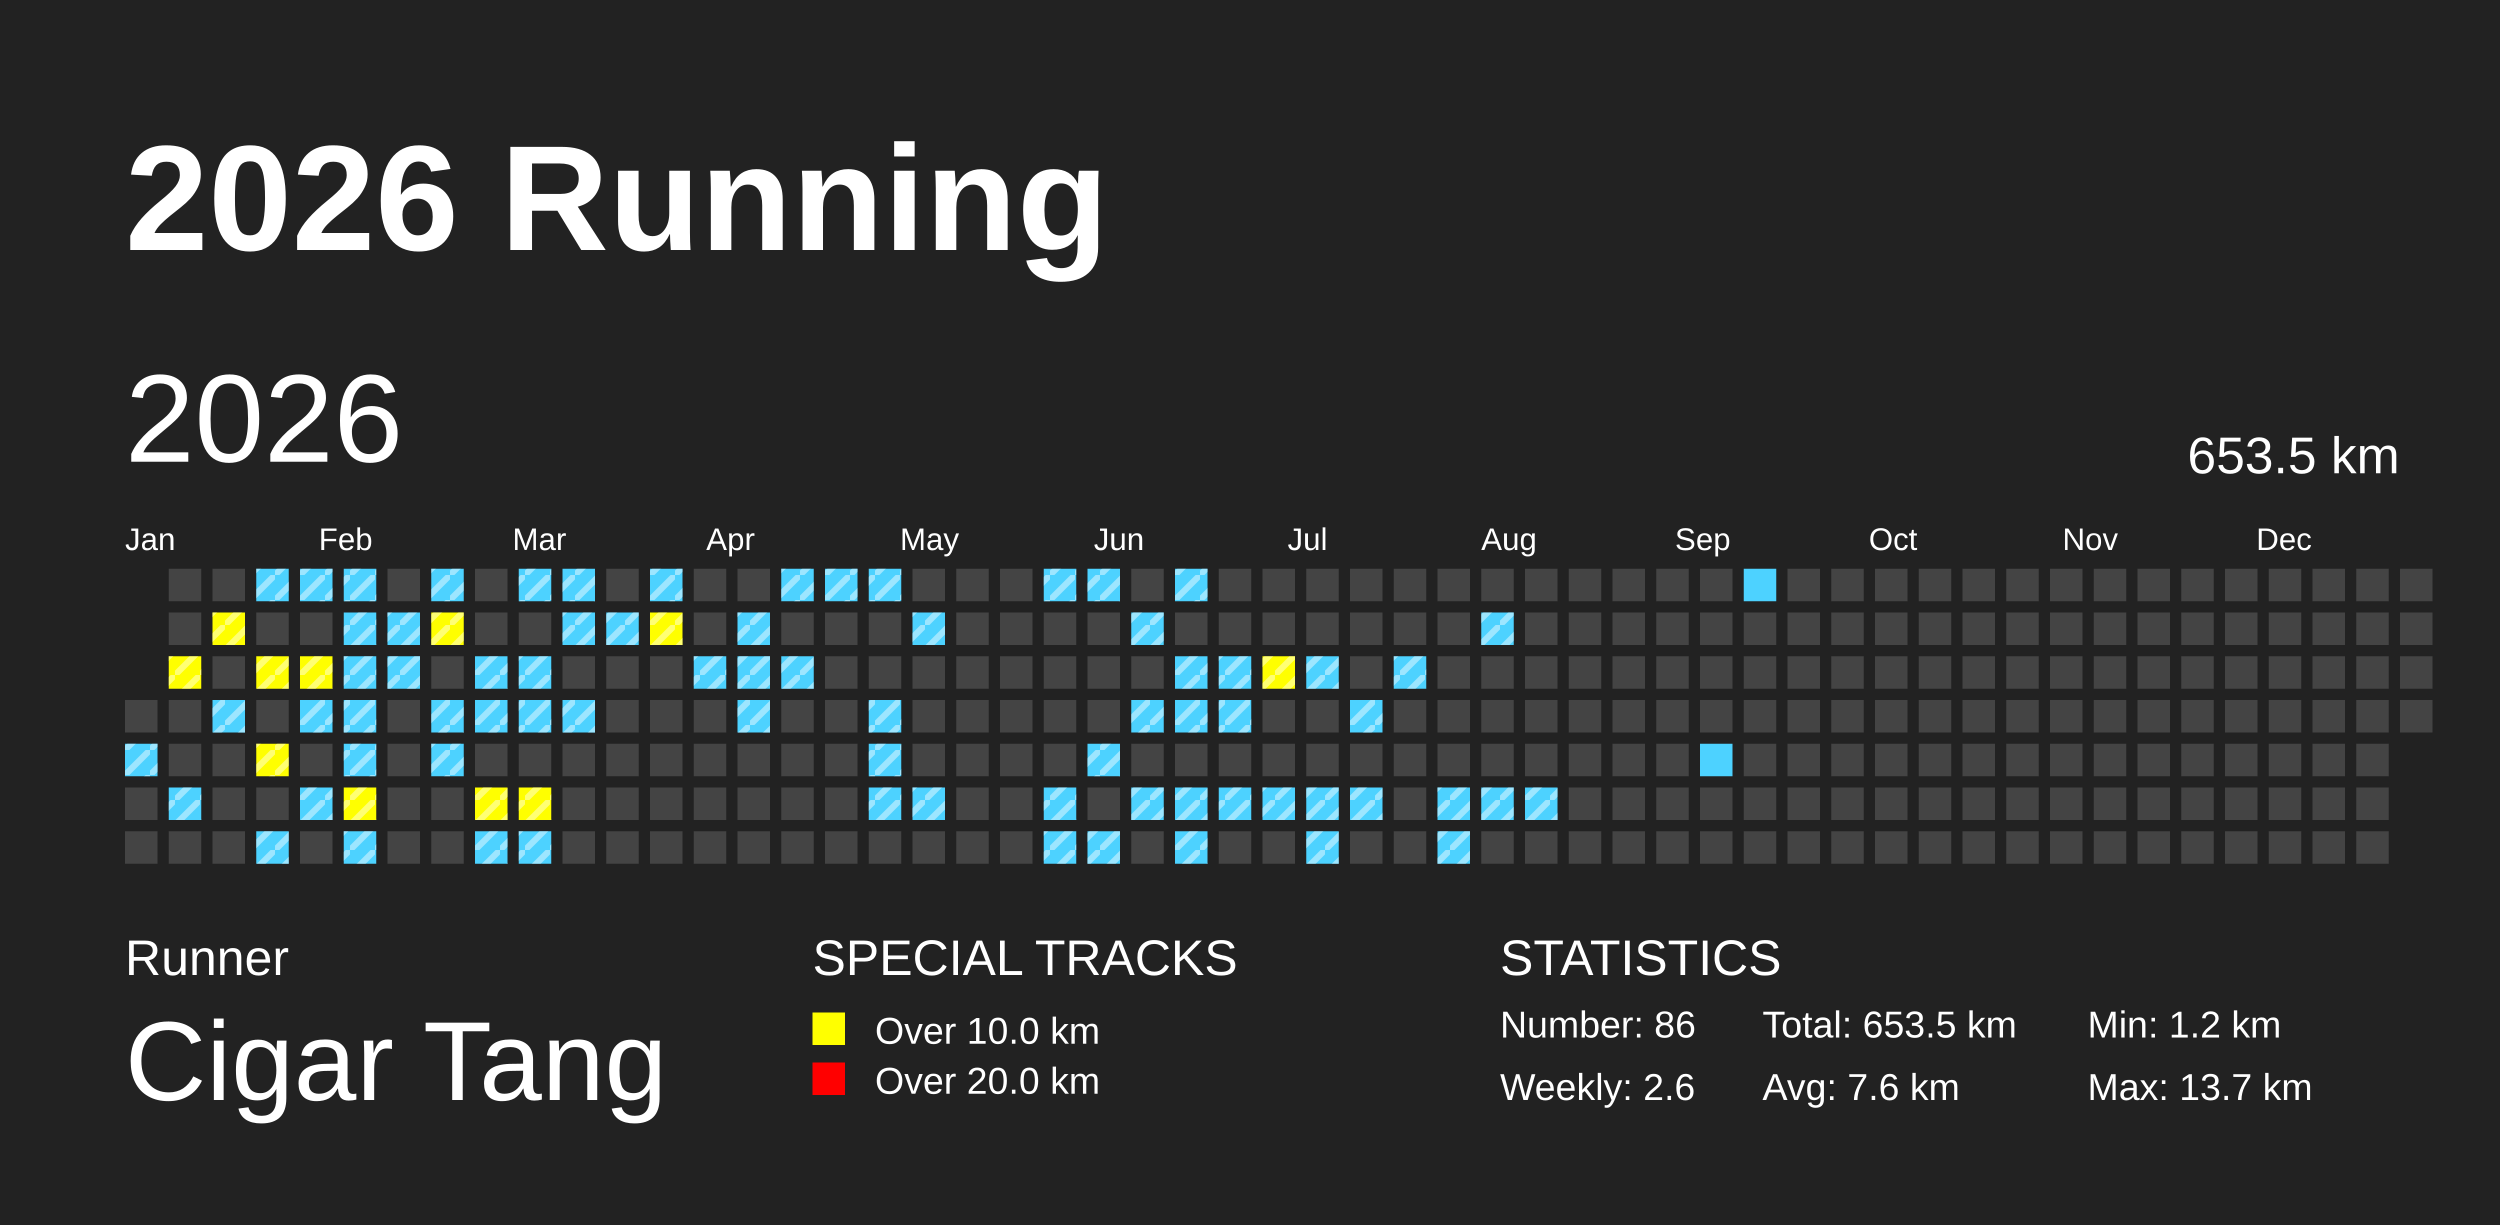
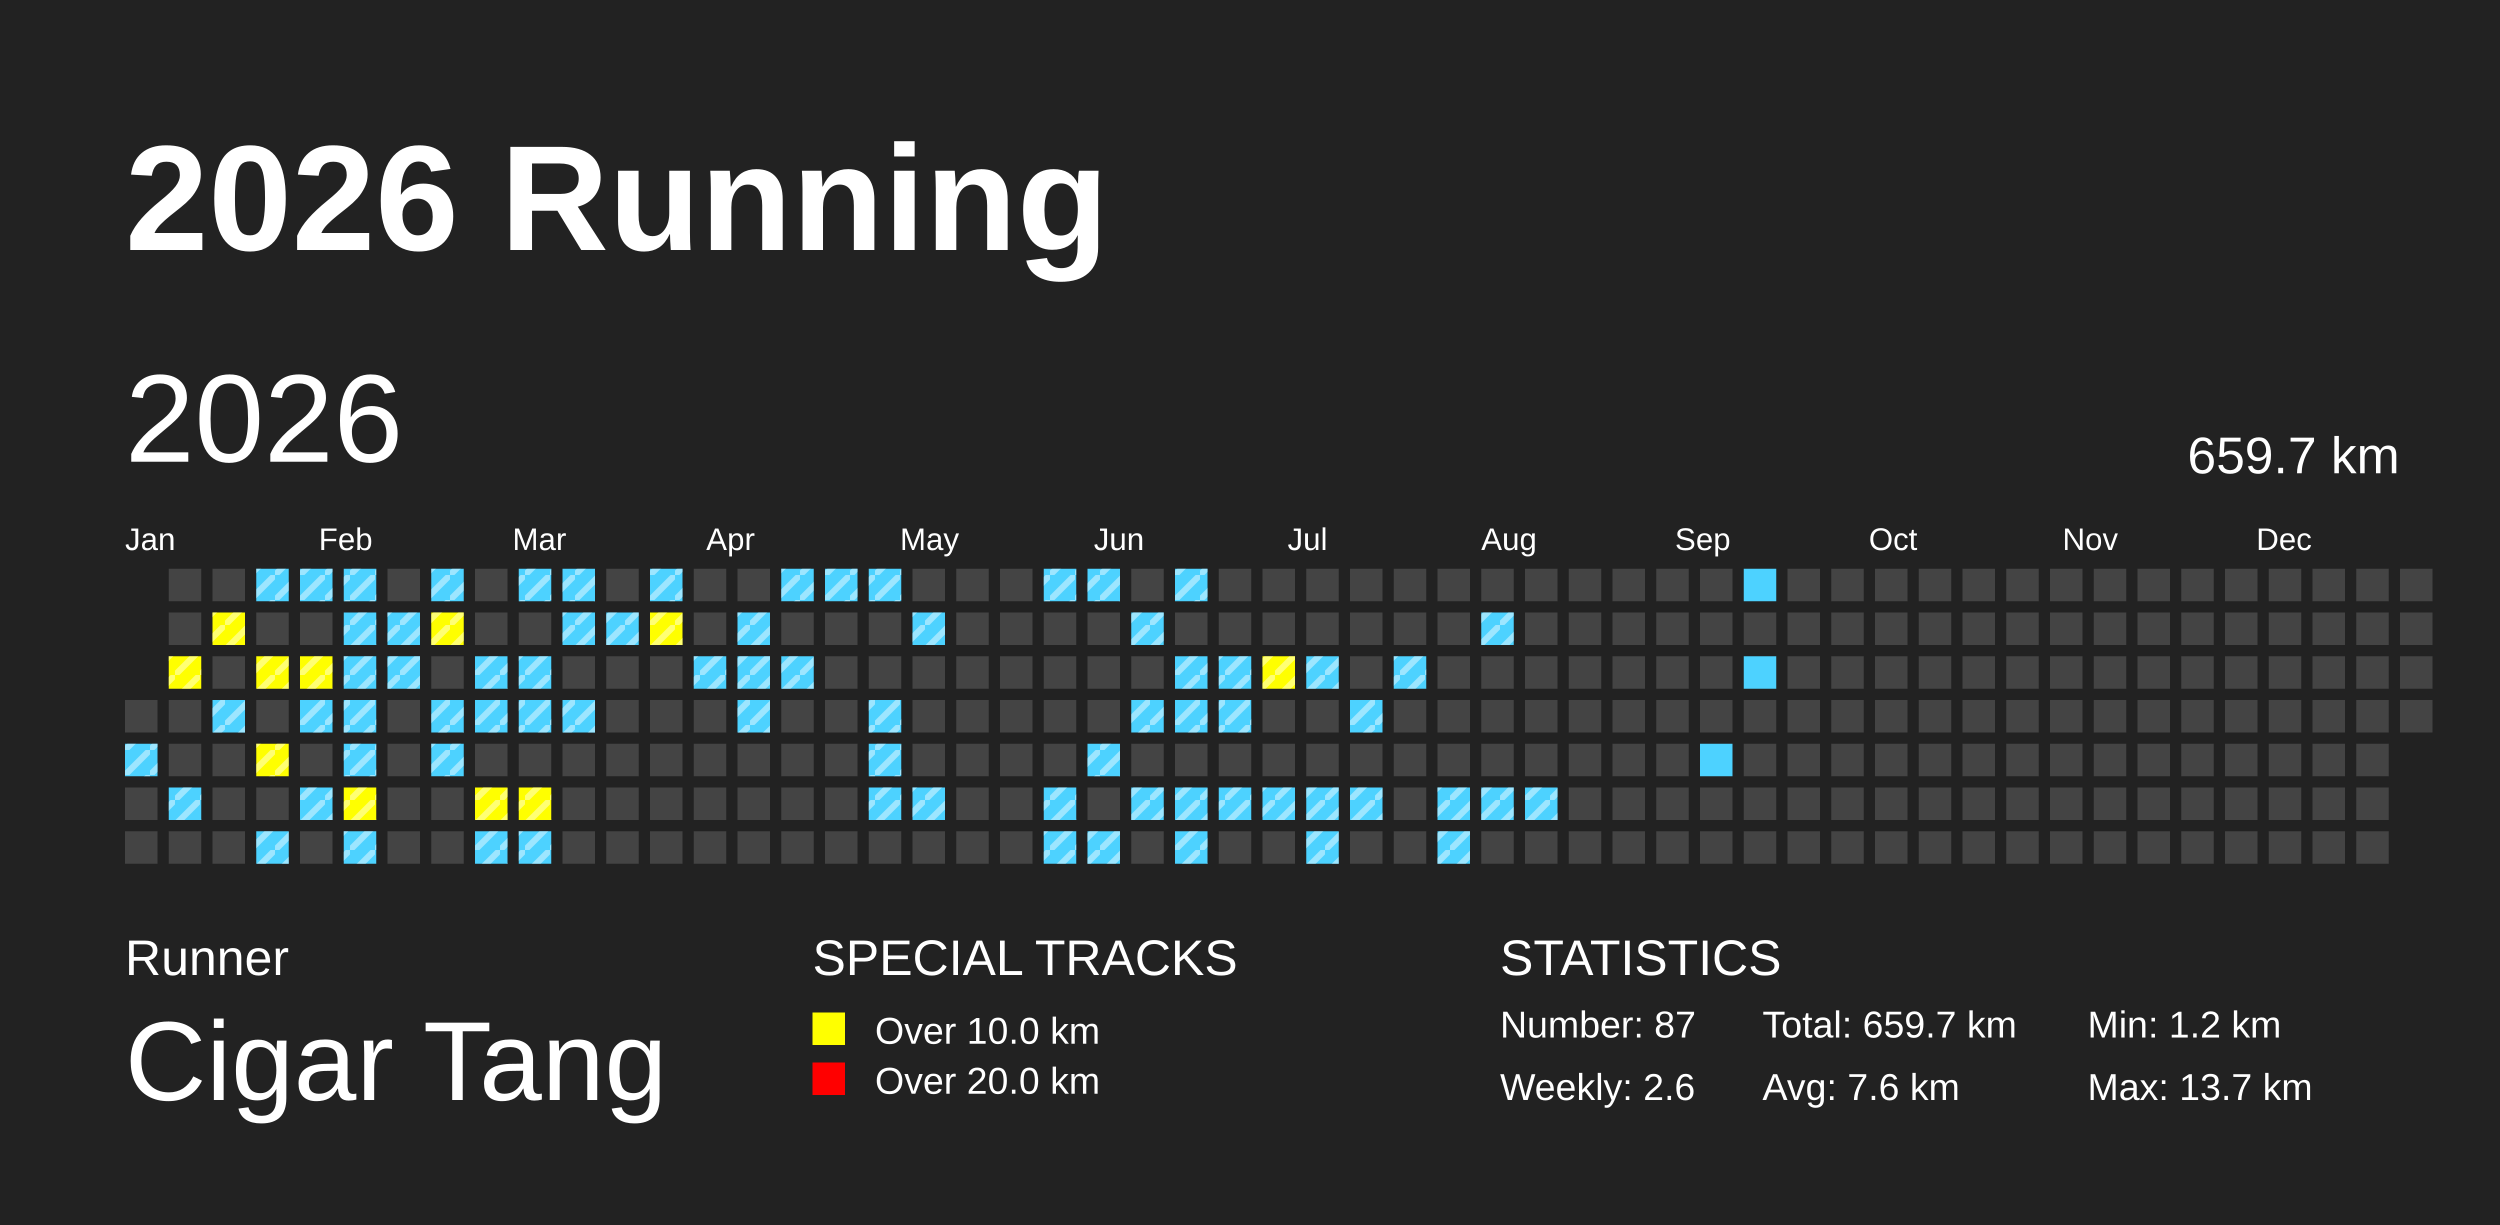
<svg xmlns="http://www.w3.org/2000/svg" baseProfile="full" height="98mm" version="1.1" viewBox="0,0,200,98" width="200mm">
  <defs>
    <pattern height="2" id="indoor-stripe" patternUnits="userSpaceOnUse" width="2">
      <line stroke="white" stroke-opacity="0.45" stroke-width="0.5" x1="0" x2="2" y1="2" y2="0" />
    </pattern>
  </defs>
  <rect fill="#222222" height="98" width="200" x="0" y="0" />
  <text fill="#FFFFFF" style="font-size:12px; font-family:Arial; font-weight:bold;" x="10" y="20">2026 Running</text>
  <text fill="#FFFFFF" style="font-size:4px; font-family:Arial" x="10" y="78">Runner</text>
  <text fill="#FFFFFF" style="font-size:9px; font-family:Arial" x="10" y="88">Cigar Tang</text>
  <text fill="#FFFFFF" style="font-size:4px; font-family:Arial" x="65" y="78">SPECIAL TRACKS</text>
  <rect fill="yellow" height="2.6" width="2.6" x="65" y="81" />
  <text fill="#FFFFFF" style="font-size:3px; font-family:Arial" x="70" y="83.5">Over 10.0 km</text>
  <rect fill="red" height="2.6" width="2.6" x="65" y="85" />
  <text fill="#FFFFFF" style="font-size:3px; font-family:Arial" x="70" y="87.5">Over 20.0 km</text>
  <text fill="#FFFFFF" style="font-size:4px; font-family:Arial" x="120" y="78">STATISTICS</text>
-   <text fill="#FFFFFF" style="font-size:3px; font-family:Arial" x="120" y="83">Number: 86</text>
+   <text fill="#FFFFFF" style="font-size:3px; font-family:Arial" x="120" y="83">Number: 87</text>
  <text fill="#FFFFFF" style="font-size:3px; font-family:Arial" x="120" y="88">Weekly: 2.6</text>
-   <text fill="#FFFFFF" style="font-size:3px; font-family:Arial" x="141" y="83">Total: 653.5 km</text>
+   <text fill="#FFFFFF" style="font-size:3px; font-family:Arial" x="141" y="83">Total: 659.7 km</text>
  <text fill="#FFFFFF" style="font-size:3px; font-family:Arial" x="141" y="88">Avg: 7.6 km</text>
  <text fill="#FFFFFF" style="font-size:3px; font-family:Arial" x="167" y="83">Min: 1.2 km</text>
  <text fill="#FFFFFF" style="font-size:3px; font-family:Arial" x="167" y="88">Max: 13.7 km</text>
  <text dominant-baseline="hanging" fill="#FFFFFF" style="font-size:10.0px; font-family:Arial;" x="10" y="30">2026</text>
-   <text dominant-baseline="hanging" fill="#FFFFFF" style="font-size:4.125px; font-family:Arial;" x="175" y="35">653.5 km</text>
+   <text dominant-baseline="hanging" fill="#FFFFFF" style="font-size:4.125px; font-family:Arial;" x="175" y="35">659.7 km</text>
  <text fill="#FFFFFF" style="font-size:2.5px; font-family:Arial" x="10.0" y="44">Jan</text>
  <text fill="#FFFFFF" style="font-size:2.5px; font-family:Arial" x="25.5" y="44">Feb</text>
  <text fill="#FFFFFF" style="font-size:2.5px; font-family:Arial" x="41.0" y="44">Mar</text>
  <text fill="#FFFFFF" style="font-size:2.5px; font-family:Arial" x="56.5" y="44">Apr</text>
  <text fill="#FFFFFF" style="font-size:2.5px; font-family:Arial" x="72.0" y="44">May</text>
  <text fill="#FFFFFF" style="font-size:2.5px; font-family:Arial" x="87.5" y="44">Jun</text>
  <text fill="#FFFFFF" style="font-size:2.5px; font-family:Arial" x="103.0" y="44">Jul</text>
  <text fill="#FFFFFF" style="font-size:2.5px; font-family:Arial" x="118.5" y="44">Aug</text>
  <text fill="#FFFFFF" style="font-size:2.5px; font-family:Arial" x="134.0" y="44">Sep</text>
  <text fill="#FFFFFF" style="font-size:2.5px; font-family:Arial" x="149.5" y="44">Oct</text>
  <text fill="#FFFFFF" style="font-size:2.5px; font-family:Arial" x="165.0" y="44">Nov</text>
  <text fill="#FFFFFF" style="font-size:2.5px; font-family:Arial" x="180.5" y="44">Dec</text>
  <rect fill="#444444" height="2.6" width="2.6" x="10.0" y="56.0" />
  <rect fill="#4DD2FF" height="2.6" width="2.6" x="10.0" y="59.5" />
  <rect fill="url(#indoor-stripe)" height="2.6" style="pointer-events: none;" width="2.6" x="10.0" y="59.5" />
  <rect fill="#444444" height="2.6" width="2.6" x="10.0" y="63.0" />
  <rect fill="#444444" height="2.6" width="2.6" x="10.0" y="66.5" />
  <rect fill="#444444" height="2.6" width="2.6" x="13.5" y="45.5" />
  <rect fill="#444444" height="2.6" width="2.6" x="13.5" y="49.0" />
  <rect fill="yellow" height="2.6" width="2.6" x="13.5" y="52.5" />
  <rect fill="url(#indoor-stripe)" height="2.6" style="pointer-events: none;" width="2.6" x="13.5" y="52.5" />
  <rect fill="#444444" height="2.6" width="2.6" x="13.5" y="56.0" />
  <rect fill="#444444" height="2.6" width="2.6" x="13.5" y="59.5" />
  <rect fill="#4DD2FF" height="2.6" width="2.6" x="13.5" y="63.0" />
  <rect fill="url(#indoor-stripe)" height="2.6" style="pointer-events: none;" width="2.6" x="13.5" y="63.0" />
  <rect fill="#444444" height="2.6" width="2.6" x="13.5" y="66.5" />
  <rect fill="#444444" height="2.6" width="2.6" x="17.0" y="45.5" />
  <rect fill="yellow" height="2.6" width="2.6" x="17.0" y="49.0" />
  <rect fill="url(#indoor-stripe)" height="2.6" style="pointer-events: none;" width="2.6" x="17.0" y="49.0" />
  <rect fill="#444444" height="2.6" width="2.6" x="17.0" y="52.5" />
  <rect fill="#4DD2FF" height="2.6" width="2.6" x="17.0" y="56.0" />
  <rect fill="url(#indoor-stripe)" height="2.6" style="pointer-events: none;" width="2.6" x="17.0" y="56.0" />
  <rect fill="#444444" height="2.6" width="2.6" x="17.0" y="59.5" />
  <rect fill="#444444" height="2.6" width="2.6" x="17.0" y="63.0" />
  <rect fill="#444444" height="2.6" width="2.6" x="17.0" y="66.5" />
  <rect fill="#4DD2FF" height="2.6" width="2.6" x="20.5" y="45.5" />
  <rect fill="url(#indoor-stripe)" height="2.6" style="pointer-events: none;" width="2.6" x="20.5" y="45.5" />
  <rect fill="#444444" height="2.6" width="2.6" x="20.5" y="49.0" />
  <rect fill="yellow" height="2.6" width="2.6" x="20.5" y="52.5" />
  <rect fill="url(#indoor-stripe)" height="2.6" style="pointer-events: none;" width="2.6" x="20.5" y="52.5" />
  <rect fill="#444444" height="2.6" width="2.6" x="20.5" y="56.0" />
  <rect fill="yellow" height="2.6" width="2.6" x="20.5" y="59.5" />
  <rect fill="url(#indoor-stripe)" height="2.6" style="pointer-events: none;" width="2.6" x="20.5" y="59.5" />
  <rect fill="#444444" height="2.6" width="2.6" x="20.5" y="63.0" />
  <rect fill="#4DD2FF" height="2.6" width="2.6" x="20.5" y="66.5" />
  <rect fill="url(#indoor-stripe)" height="2.6" style="pointer-events: none;" width="2.6" x="20.5" y="66.5" />
  <rect fill="#4DD2FF" height="2.6" width="2.6" x="24.0" y="45.5" />
  <rect fill="url(#indoor-stripe)" height="2.6" style="pointer-events: none;" width="2.6" x="24.0" y="45.5" />
  <rect fill="#444444" height="2.6" width="2.6" x="24.0" y="49.0" />
  <rect fill="yellow" height="2.6" width="2.6" x="24.0" y="52.5" />
  <rect fill="url(#indoor-stripe)" height="2.6" style="pointer-events: none;" width="2.6" x="24.0" y="52.5" />
  <rect fill="#4DD2FF" height="2.6" width="2.6" x="24.0" y="56.0" />
  <rect fill="url(#indoor-stripe)" height="2.6" style="pointer-events: none;" width="2.6" x="24.0" y="56.0" />
  <rect fill="#444444" height="2.6" width="2.6" x="24.0" y="59.5" />
  <rect fill="#4DD2FF" height="2.6" width="2.6" x="24.0" y="63.0" />
  <rect fill="url(#indoor-stripe)" height="2.6" style="pointer-events: none;" width="2.6" x="24.0" y="63.0" />
  <rect fill="#444444" height="2.6" width="2.6" x="24.0" y="66.5" />
  <rect fill="#4DD2FF" height="2.6" width="2.6" x="27.5" y="45.5" />
  <rect fill="url(#indoor-stripe)" height="2.6" style="pointer-events: none;" width="2.6" x="27.5" y="45.5" />
  <rect fill="#4DD2FF" height="2.6" width="2.6" x="27.5" y="49.0" />
  <rect fill="url(#indoor-stripe)" height="2.6" style="pointer-events: none;" width="2.6" x="27.5" y="49.0" />
  <rect fill="#4DD2FF" height="2.6" width="2.6" x="27.5" y="52.5" />
  <rect fill="url(#indoor-stripe)" height="2.6" style="pointer-events: none;" width="2.6" x="27.5" y="52.5" />
  <rect fill="#4DD2FF" height="2.6" width="2.6" x="27.5" y="56.0" />
  <rect fill="url(#indoor-stripe)" height="2.6" style="pointer-events: none;" width="2.6" x="27.5" y="56.0" />
  <rect fill="#4DD2FF" height="2.6" width="2.6" x="27.5" y="59.5" />
  <rect fill="url(#indoor-stripe)" height="2.6" style="pointer-events: none;" width="2.6" x="27.5" y="59.5" />
  <rect fill="yellow" height="2.6" width="2.6" x="27.5" y="63.0" />
  <rect fill="url(#indoor-stripe)" height="2.6" style="pointer-events: none;" width="2.6" x="27.5" y="63.0" />
  <rect fill="#4DD2FF" height="2.6" width="2.6" x="27.5" y="66.5" />
  <rect fill="url(#indoor-stripe)" height="2.6" style="pointer-events: none;" width="2.6" x="27.5" y="66.5" />
  <rect fill="#444444" height="2.6" width="2.6" x="31.0" y="45.5" />
  <rect fill="#4DD2FF" height="2.6" width="2.6" x="31.0" y="49.0" />
  <rect fill="url(#indoor-stripe)" height="2.6" style="pointer-events: none;" width="2.6" x="31.0" y="49.0" />
  <rect fill="#4DD2FF" height="2.6" width="2.6" x="31.0" y="52.5" />
  <rect fill="url(#indoor-stripe)" height="2.6" style="pointer-events: none;" width="2.6" x="31.0" y="52.5" />
  <rect fill="#444444" height="2.6" width="2.6" x="31.0" y="56.0" />
  <rect fill="#444444" height="2.6" width="2.6" x="31.0" y="59.5" />
  <rect fill="#444444" height="2.6" width="2.6" x="31.0" y="63.0" />
  <rect fill="#444444" height="2.6" width="2.6" x="31.0" y="66.5" />
  <rect fill="#4DD2FF" height="2.6" width="2.6" x="34.5" y="45.5" />
  <rect fill="url(#indoor-stripe)" height="2.6" style="pointer-events: none;" width="2.6" x="34.5" y="45.5" />
  <rect fill="yellow" height="2.6" width="2.6" x="34.5" y="49.0" />
  <rect fill="url(#indoor-stripe)" height="2.6" style="pointer-events: none;" width="2.6" x="34.5" y="49.0" />
  <rect fill="#444444" height="2.6" width="2.6" x="34.5" y="52.5" />
  <rect fill="#4DD2FF" height="2.6" width="2.6" x="34.5" y="56.0" />
  <rect fill="url(#indoor-stripe)" height="2.6" style="pointer-events: none;" width="2.6" x="34.5" y="56.0" />
  <rect fill="#4DD2FF" height="2.6" width="2.6" x="34.5" y="59.5" />
  <rect fill="url(#indoor-stripe)" height="2.6" style="pointer-events: none;" width="2.6" x="34.5" y="59.5" />
  <rect fill="#444444" height="2.6" width="2.6" x="34.5" y="63.0" />
  <rect fill="#444444" height="2.6" width="2.6" x="34.5" y="66.5" />
  <rect fill="#444444" height="2.6" width="2.6" x="38.0" y="45.5" />
  <rect fill="#444444" height="2.6" width="2.6" x="38.0" y="49.0" />
  <rect fill="#4DD2FF" height="2.6" width="2.6" x="38.0" y="52.5" />
  <rect fill="url(#indoor-stripe)" height="2.6" style="pointer-events: none;" width="2.6" x="38.0" y="52.5" />
  <rect fill="#4DD2FF" height="2.6" width="2.6" x="38.0" y="56.0" />
  <rect fill="url(#indoor-stripe)" height="2.6" style="pointer-events: none;" width="2.6" x="38.0" y="56.0" />
  <rect fill="#444444" height="2.6" width="2.6" x="38.0" y="59.5" />
  <rect fill="yellow" height="2.6" width="2.6" x="38.0" y="63.0" />
  <rect fill="url(#indoor-stripe)" height="2.6" style="pointer-events: none;" width="2.6" x="38.0" y="63.0" />
  <rect fill="#4DD2FF" height="2.6" width="2.6" x="38.0" y="66.5" />
  <rect fill="url(#indoor-stripe)" height="2.6" style="pointer-events: none;" width="2.6" x="38.0" y="66.5" />
  <rect fill="#4DD2FF" height="2.6" width="2.6" x="41.5" y="45.5" />
  <rect fill="url(#indoor-stripe)" height="2.6" style="pointer-events: none;" width="2.6" x="41.5" y="45.5" />
  <rect fill="#444444" height="2.6" width="2.6" x="41.5" y="49.0" />
  <rect fill="#4DD2FF" height="2.6" width="2.6" x="41.5" y="52.5" />
  <rect fill="url(#indoor-stripe)" height="2.6" style="pointer-events: none;" width="2.6" x="41.5" y="52.5" />
  <rect fill="#4DD2FF" height="2.6" width="2.6" x="41.5" y="56.0" />
  <rect fill="url(#indoor-stripe)" height="2.6" style="pointer-events: none;" width="2.6" x="41.5" y="56.0" />
  <rect fill="#444444" height="2.6" width="2.6" x="41.5" y="59.5" />
  <rect fill="yellow" height="2.6" width="2.6" x="41.5" y="63.0" />
  <rect fill="url(#indoor-stripe)" height="2.6" style="pointer-events: none;" width="2.6" x="41.5" y="63.0" />
  <rect fill="#4DD2FF" height="2.6" width="2.6" x="41.5" y="66.5" />
  <rect fill="url(#indoor-stripe)" height="2.6" style="pointer-events: none;" width="2.6" x="41.5" y="66.5" />
  <rect fill="#4DD2FF" height="2.6" width="2.6" x="45.0" y="45.5" />
  <rect fill="url(#indoor-stripe)" height="2.6" style="pointer-events: none;" width="2.6" x="45.0" y="45.5" />
  <rect fill="#4DD2FF" height="2.6" width="2.6" x="45.0" y="49.0" />
  <rect fill="url(#indoor-stripe)" height="2.6" style="pointer-events: none;" width="2.6" x="45.0" y="49.0" />
  <rect fill="#444444" height="2.6" width="2.6" x="45.0" y="52.5" />
  <rect fill="#4DD2FF" height="2.6" width="2.6" x="45.0" y="56.0" />
  <rect fill="url(#indoor-stripe)" height="2.6" style="pointer-events: none;" width="2.6" x="45.0" y="56.0" />
  <rect fill="#444444" height="2.6" width="2.6" x="45.0" y="59.5" />
  <rect fill="#444444" height="2.6" width="2.6" x="45.0" y="63.0" />
  <rect fill="#444444" height="2.6" width="2.6" x="45.0" y="66.5" />
  <rect fill="#444444" height="2.6" width="2.6" x="48.5" y="45.5" />
  <rect fill="#4DD2FF" height="2.6" width="2.6" x="48.5" y="49.0" />
  <rect fill="url(#indoor-stripe)" height="2.6" style="pointer-events: none;" width="2.6" x="48.5" y="49.0" />
  <rect fill="#444444" height="2.6" width="2.6" x="48.5" y="52.5" />
  <rect fill="#444444" height="2.6" width="2.6" x="48.5" y="56.0" />
  <rect fill="#444444" height="2.6" width="2.6" x="48.5" y="59.5" />
  <rect fill="#444444" height="2.6" width="2.6" x="48.5" y="63.0" />
  <rect fill="#444444" height="2.6" width="2.6" x="48.5" y="66.5" />
  <rect fill="#4DD2FF" height="2.6" width="2.6" x="52.0" y="45.5" />
  <rect fill="url(#indoor-stripe)" height="2.6" style="pointer-events: none;" width="2.6" x="52.0" y="45.5" />
  <rect fill="yellow" height="2.6" width="2.6" x="52.0" y="49.0" />
  <rect fill="url(#indoor-stripe)" height="2.6" style="pointer-events: none;" width="2.6" x="52.0" y="49.0" />
  <rect fill="#444444" height="2.6" width="2.6" x="52.0" y="52.5" />
  <rect fill="#444444" height="2.6" width="2.6" x="52.0" y="56.0" />
  <rect fill="#444444" height="2.6" width="2.6" x="52.0" y="59.5" />
  <rect fill="#444444" height="2.6" width="2.6" x="52.0" y="63.0" />
  <rect fill="#444444" height="2.6" width="2.6" x="52.0" y="66.5" />
  <rect fill="#444444" height="2.6" width="2.6" x="55.5" y="45.5" />
  <rect fill="#444444" height="2.6" width="2.6" x="55.5" y="49.0" />
  <rect fill="#4DD2FF" height="2.6" width="2.6" x="55.5" y="52.5" />
  <rect fill="url(#indoor-stripe)" height="2.6" style="pointer-events: none;" width="2.6" x="55.5" y="52.5" />
  <rect fill="#444444" height="2.6" width="2.6" x="55.5" y="56.0" />
  <rect fill="#444444" height="2.6" width="2.6" x="55.5" y="59.5" />
  <rect fill="#444444" height="2.6" width="2.6" x="55.5" y="63.0" />
  <rect fill="#444444" height="2.6" width="2.6" x="55.5" y="66.5" />
  <rect fill="#444444" height="2.6" width="2.6" x="59.0" y="45.5" />
  <rect fill="#4DD2FF" height="2.6" width="2.6" x="59.0" y="49.0" />
  <rect fill="url(#indoor-stripe)" height="2.6" style="pointer-events: none;" width="2.6" x="59.0" y="49.0" />
  <rect fill="#4DD2FF" height="2.6" width="2.6" x="59.0" y="52.5" />
  <rect fill="url(#indoor-stripe)" height="2.6" style="pointer-events: none;" width="2.6" x="59.0" y="52.5" />
  <rect fill="#4DD2FF" height="2.6" width="2.6" x="59.0" y="56.0" />
  <rect fill="url(#indoor-stripe)" height="2.6" style="pointer-events: none;" width="2.6" x="59.0" y="56.0" />
  <rect fill="#444444" height="2.6" width="2.6" x="59.0" y="59.5" />
  <rect fill="#444444" height="2.6" width="2.6" x="59.0" y="63.0" />
  <rect fill="#444444" height="2.6" width="2.6" x="59.0" y="66.5" />
  <rect fill="#4DD2FF" height="2.6" width="2.6" x="62.5" y="45.5" />
  <rect fill="url(#indoor-stripe)" height="2.6" style="pointer-events: none;" width="2.6" x="62.5" y="45.5" />
  <rect fill="#444444" height="2.6" width="2.6" x="62.5" y="49.0" />
  <rect fill="#4DD2FF" height="2.6" width="2.6" x="62.5" y="52.5" />
  <rect fill="url(#indoor-stripe)" height="2.6" style="pointer-events: none;" width="2.6" x="62.5" y="52.5" />
  <rect fill="#444444" height="2.6" width="2.6" x="62.5" y="56.0" />
  <rect fill="#444444" height="2.6" width="2.6" x="62.5" y="59.5" />
  <rect fill="#444444" height="2.6" width="2.6" x="62.5" y="63.0" />
  <rect fill="#444444" height="2.6" width="2.6" x="62.5" y="66.5" />
  <rect fill="#4DD2FF" height="2.6" width="2.6" x="66.0" y="45.5" />
  <rect fill="url(#indoor-stripe)" height="2.6" style="pointer-events: none;" width="2.6" x="66.0" y="45.5" />
  <rect fill="#444444" height="2.6" width="2.6" x="66.0" y="49.0" />
  <rect fill="#444444" height="2.6" width="2.6" x="66.0" y="52.5" />
  <rect fill="#444444" height="2.6" width="2.6" x="66.0" y="56.0" />
  <rect fill="#444444" height="2.6" width="2.6" x="66.0" y="59.5" />
  <rect fill="#444444" height="2.6" width="2.6" x="66.0" y="63.0" />
  <rect fill="#444444" height="2.6" width="2.6" x="66.0" y="66.5" />
  <rect fill="#4DD2FF" height="2.6" width="2.6" x="69.5" y="45.5" />
  <rect fill="url(#indoor-stripe)" height="2.6" style="pointer-events: none;" width="2.6" x="69.5" y="45.5" />
  <rect fill="#444444" height="2.6" width="2.6" x="69.5" y="49.0" />
  <rect fill="#444444" height="2.6" width="2.6" x="69.5" y="52.5" />
  <rect fill="#4DD2FF" height="2.6" width="2.6" x="69.5" y="56.0" />
  <rect fill="url(#indoor-stripe)" height="2.6" style="pointer-events: none;" width="2.6" x="69.5" y="56.0" />
  <rect fill="#4DD2FF" height="2.6" width="2.6" x="69.5" y="59.5" />
  <rect fill="url(#indoor-stripe)" height="2.6" style="pointer-events: none;" width="2.6" x="69.5" y="59.5" />
  <rect fill="#4DD2FF" height="2.6" width="2.6" x="69.5" y="63.0" />
  <rect fill="url(#indoor-stripe)" height="2.6" style="pointer-events: none;" width="2.6" x="69.5" y="63.0" />
  <rect fill="#444444" height="2.6" width="2.6" x="69.5" y="66.5" />
  <rect fill="#444444" height="2.6" width="2.6" x="73.0" y="45.5" />
  <rect fill="#4DD2FF" height="2.6" width="2.6" x="73.0" y="49.0" />
  <rect fill="url(#indoor-stripe)" height="2.6" style="pointer-events: none;" width="2.6" x="73.0" y="49.0" />
  <rect fill="#444444" height="2.6" width="2.6" x="73.0" y="52.5" />
  <rect fill="#444444" height="2.6" width="2.6" x="73.0" y="56.0" />
  <rect fill="#444444" height="2.6" width="2.6" x="73.0" y="59.5" />
  <rect fill="#4DD2FF" height="2.6" width="2.6" x="73.0" y="63.0" />
  <rect fill="url(#indoor-stripe)" height="2.6" style="pointer-events: none;" width="2.6" x="73.0" y="63.0" />
  <rect fill="#444444" height="2.6" width="2.6" x="73.0" y="66.5" />
  <rect fill="#444444" height="2.6" width="2.6" x="76.5" y="45.5" />
  <rect fill="#444444" height="2.6" width="2.6" x="76.5" y="49.0" />
  <rect fill="#444444" height="2.6" width="2.6" x="76.5" y="52.5" />
  <rect fill="#444444" height="2.6" width="2.6" x="76.5" y="56.0" />
  <rect fill="#444444" height="2.6" width="2.6" x="76.5" y="59.5" />
  <rect fill="#444444" height="2.6" width="2.6" x="76.5" y="63.0" />
  <rect fill="#444444" height="2.6" width="2.6" x="76.5" y="66.5" />
  <rect fill="#444444" height="2.6" width="2.6" x="80.0" y="45.5" />
  <rect fill="#444444" height="2.6" width="2.6" x="80.0" y="49.0" />
  <rect fill="#444444" height="2.6" width="2.6" x="80.0" y="52.5" />
  <rect fill="#444444" height="2.6" width="2.6" x="80.0" y="56.0" />
  <rect fill="#444444" height="2.6" width="2.6" x="80.0" y="59.5" />
  <rect fill="#444444" height="2.6" width="2.6" x="80.0" y="63.0" />
  <rect fill="#444444" height="2.6" width="2.6" x="80.0" y="66.5" />
  <rect fill="#4DD2FF" height="2.6" width="2.6" x="83.5" y="45.5" />
  <rect fill="url(#indoor-stripe)" height="2.6" style="pointer-events: none;" width="2.6" x="83.5" y="45.5" />
  <rect fill="#444444" height="2.6" width="2.6" x="83.5" y="49.0" />
  <rect fill="#444444" height="2.6" width="2.6" x="83.5" y="52.5" />
  <rect fill="#444444" height="2.6" width="2.6" x="83.5" y="56.0" />
  <rect fill="#444444" height="2.6" width="2.6" x="83.5" y="59.5" />
  <rect fill="#4DD2FF" height="2.6" width="2.6" x="83.5" y="63.0" />
  <rect fill="url(#indoor-stripe)" height="2.6" style="pointer-events: none;" width="2.6" x="83.5" y="63.0" />
  <rect fill="#4DD2FF" height="2.6" width="2.6" x="83.5" y="66.5" />
  <rect fill="url(#indoor-stripe)" height="2.6" style="pointer-events: none;" width="2.6" x="83.5" y="66.5" />
  <rect fill="#4DD2FF" height="2.6" width="2.6" x="87.0" y="45.5" />
  <rect fill="url(#indoor-stripe)" height="2.6" style="pointer-events: none;" width="2.6" x="87.0" y="45.5" />
  <rect fill="#444444" height="2.6" width="2.6" x="87.0" y="49.0" />
  <rect fill="#444444" height="2.6" width="2.6" x="87.0" y="52.5" />
  <rect fill="#444444" height="2.6" width="2.6" x="87.0" y="56.0" />
  <rect fill="#4DD2FF" height="2.6" width="2.6" x="87.0" y="59.5" />
  <rect fill="url(#indoor-stripe)" height="2.6" style="pointer-events: none;" width="2.6" x="87.0" y="59.5" />
  <rect fill="#444444" height="2.6" width="2.6" x="87.0" y="63.0" />
  <rect fill="#4DD2FF" height="2.6" width="2.6" x="87.0" y="66.5" />
  <rect fill="url(#indoor-stripe)" height="2.6" style="pointer-events: none;" width="2.6" x="87.0" y="66.5" />
  <rect fill="#444444" height="2.6" width="2.6" x="90.5" y="45.5" />
  <rect fill="#4DD2FF" height="2.6" width="2.6" x="90.5" y="49.0" />
  <rect fill="url(#indoor-stripe)" height="2.6" style="pointer-events: none;" width="2.6" x="90.5" y="49.0" />
  <rect fill="#444444" height="2.6" width="2.6" x="90.5" y="52.5" />
  <rect fill="#4DD2FF" height="2.6" width="2.6" x="90.5" y="56.0" />
  <rect fill="url(#indoor-stripe)" height="2.6" style="pointer-events: none;" width="2.6" x="90.5" y="56.0" />
  <rect fill="#444444" height="2.6" width="2.6" x="90.5" y="59.5" />
  <rect fill="#4DD2FF" height="2.6" width="2.6" x="90.5" y="63.0" />
  <rect fill="url(#indoor-stripe)" height="2.6" style="pointer-events: none;" width="2.6" x="90.5" y="63.0" />
  <rect fill="#444444" height="2.6" width="2.6" x="90.5" y="66.5" />
  <rect fill="#4DD2FF" height="2.6" width="2.6" x="94.0" y="45.5" />
  <rect fill="url(#indoor-stripe)" height="2.6" style="pointer-events: none;" width="2.6" x="94.0" y="45.5" />
  <rect fill="#444444" height="2.6" width="2.6" x="94.0" y="49.0" />
  <rect fill="#4DD2FF" height="2.6" width="2.6" x="94.0" y="52.5" />
  <rect fill="url(#indoor-stripe)" height="2.6" style="pointer-events: none;" width="2.6" x="94.0" y="52.5" />
  <rect fill="#4DD2FF" height="2.6" width="2.6" x="94.0" y="56.0" />
  <rect fill="url(#indoor-stripe)" height="2.6" style="pointer-events: none;" width="2.6" x="94.0" y="56.0" />
  <rect fill="#444444" height="2.6" width="2.6" x="94.0" y="59.5" />
  <rect fill="#4DD2FF" height="2.6" width="2.6" x="94.0" y="63.0" />
  <rect fill="url(#indoor-stripe)" height="2.6" style="pointer-events: none;" width="2.6" x="94.0" y="63.0" />
  <rect fill="#4DD2FF" height="2.6" width="2.6" x="94.0" y="66.5" />
  <rect fill="url(#indoor-stripe)" height="2.6" style="pointer-events: none;" width="2.6" x="94.0" y="66.5" />
  <rect fill="#444444" height="2.6" width="2.6" x="97.5" y="45.5" />
  <rect fill="#444444" height="2.6" width="2.6" x="97.5" y="49.0" />
  <rect fill="#4DD2FF" height="2.6" width="2.6" x="97.5" y="52.5" />
  <rect fill="url(#indoor-stripe)" height="2.6" style="pointer-events: none;" width="2.6" x="97.5" y="52.5" />
  <rect fill="#4DD2FF" height="2.6" width="2.6" x="97.5" y="56.0" />
  <rect fill="url(#indoor-stripe)" height="2.6" style="pointer-events: none;" width="2.6" x="97.5" y="56.0" />
  <rect fill="#444444" height="2.6" width="2.6" x="97.5" y="59.5" />
  <rect fill="#4DD2FF" height="2.6" width="2.6" x="97.5" y="63.0" />
  <rect fill="url(#indoor-stripe)" height="2.6" style="pointer-events: none;" width="2.6" x="97.5" y="63.0" />
  <rect fill="#444444" height="2.6" width="2.6" x="97.5" y="66.5" />
  <rect fill="#444444" height="2.6" width="2.6" x="101.0" y="45.5" />
  <rect fill="#444444" height="2.6" width="2.6" x="101.0" y="49.0" />
  <rect fill="yellow" height="2.6" width="2.6" x="101.0" y="52.5" />
  <rect fill="url(#indoor-stripe)" height="2.6" style="pointer-events: none;" width="2.6" x="101.0" y="52.5" />
  <rect fill="#444444" height="2.6" width="2.6" x="101.0" y="56.0" />
  <rect fill="#444444" height="2.6" width="2.6" x="101.0" y="59.5" />
  <rect fill="#4DD2FF" height="2.6" width="2.6" x="101.0" y="63.0" />
  <rect fill="url(#indoor-stripe)" height="2.6" style="pointer-events: none;" width="2.6" x="101.0" y="63.0" />
  <rect fill="#444444" height="2.6" width="2.6" x="101.0" y="66.5" />
  <rect fill="#444444" height="2.6" width="2.6" x="104.5" y="45.5" />
  <rect fill="#444444" height="2.6" width="2.6" x="104.5" y="49.0" />
  <rect fill="#4DD2FF" height="2.6" width="2.6" x="104.5" y="52.5" />
  <rect fill="url(#indoor-stripe)" height="2.6" style="pointer-events: none;" width="2.6" x="104.5" y="52.5" />
  <rect fill="#444444" height="2.6" width="2.6" x="104.5" y="56.0" />
  <rect fill="#444444" height="2.6" width="2.6" x="104.5" y="59.5" />
  <rect fill="#4DD2FF" height="2.6" width="2.6" x="104.5" y="63.0" />
  <rect fill="url(#indoor-stripe)" height="2.6" style="pointer-events: none;" width="2.6" x="104.5" y="63.0" />
  <rect fill="#4DD2FF" height="2.6" width="2.6" x="104.5" y="66.5" />
  <rect fill="url(#indoor-stripe)" height="2.6" style="pointer-events: none;" width="2.6" x="104.5" y="66.5" />
  <rect fill="#444444" height="2.6" width="2.6" x="108.0" y="45.5" />
  <rect fill="#444444" height="2.6" width="2.6" x="108.0" y="49.0" />
  <rect fill="#444444" height="2.6" width="2.6" x="108.0" y="52.5" />
  <rect fill="#4DD2FF" height="2.6" width="2.6" x="108.0" y="56.0" />
  <rect fill="url(#indoor-stripe)" height="2.6" style="pointer-events: none;" width="2.6" x="108.0" y="56.0" />
  <rect fill="#444444" height="2.6" width="2.6" x="108.0" y="59.5" />
  <rect fill="#4DD2FF" height="2.6" width="2.6" x="108.0" y="63.0" />
  <rect fill="url(#indoor-stripe)" height="2.6" style="pointer-events: none;" width="2.6" x="108.0" y="63.0" />
  <rect fill="#444444" height="2.6" width="2.6" x="108.0" y="66.5" />
  <rect fill="#444444" height="2.6" width="2.6" x="111.5" y="45.5" />
  <rect fill="#444444" height="2.6" width="2.6" x="111.5" y="49.0" />
  <rect fill="#4DD2FF" height="2.6" width="2.6" x="111.5" y="52.5" />
  <rect fill="url(#indoor-stripe)" height="2.6" style="pointer-events: none;" width="2.6" x="111.5" y="52.5" />
  <rect fill="#444444" height="2.6" width="2.6" x="111.5" y="56.0" />
  <rect fill="#444444" height="2.6" width="2.6" x="111.5" y="59.5" />
  <rect fill="#444444" height="2.6" width="2.6" x="111.5" y="63.0" />
  <rect fill="#444444" height="2.6" width="2.6" x="111.5" y="66.5" />
  <rect fill="#444444" height="2.6" width="2.6" x="115.0" y="45.5" />
  <rect fill="#444444" height="2.6" width="2.6" x="115.0" y="49.0" />
  <rect fill="#444444" height="2.6" width="2.6" x="115.0" y="52.5" />
  <rect fill="#444444" height="2.6" width="2.6" x="115.0" y="56.0" />
  <rect fill="#444444" height="2.6" width="2.6" x="115.0" y="59.5" />
  <rect fill="#4DD2FF" height="2.6" width="2.6" x="115.0" y="63.0" />
  <rect fill="url(#indoor-stripe)" height="2.6" style="pointer-events: none;" width="2.6" x="115.0" y="63.0" />
  <rect fill="#4DD2FF" height="2.6" width="2.6" x="115.0" y="66.5" />
  <rect fill="url(#indoor-stripe)" height="2.6" style="pointer-events: none;" width="2.6" x="115.0" y="66.5" />
  <rect fill="#444444" height="2.6" width="2.6" x="118.5" y="45.5" />
  <rect fill="#4DD2FF" height="2.6" width="2.6" x="118.5" y="49.0" />
  <rect fill="url(#indoor-stripe)" height="2.6" style="pointer-events: none;" width="2.6" x="118.5" y="49.0" />
  <rect fill="#444444" height="2.6" width="2.6" x="118.5" y="52.5" />
  <rect fill="#444444" height="2.6" width="2.6" x="118.5" y="56.0" />
  <rect fill="#444444" height="2.6" width="2.6" x="118.5" y="59.5" />
  <rect fill="#4DD2FF" height="2.6" width="2.6" x="118.5" y="63.0" />
  <rect fill="url(#indoor-stripe)" height="2.6" style="pointer-events: none;" width="2.6" x="118.5" y="63.0" />
  <rect fill="#444444" height="2.6" width="2.6" x="118.5" y="66.5" />
  <rect fill="#444444" height="2.6" width="2.6" x="122.0" y="45.5" />
  <rect fill="#444444" height="2.6" width="2.6" x="122.0" y="49.0" />
  <rect fill="#444444" height="2.6" width="2.6" x="122.0" y="52.5" />
  <rect fill="#444444" height="2.6" width="2.6" x="122.0" y="56.0" />
  <rect fill="#444444" height="2.6" width="2.6" x="122.0" y="59.5" />
  <rect fill="#4DD2FF" height="2.6" width="2.6" x="122.0" y="63.0" />
  <rect fill="url(#indoor-stripe)" height="2.6" style="pointer-events: none;" width="2.6" x="122.0" y="63.0" />
  <rect fill="#444444" height="2.6" width="2.6" x="122.0" y="66.5" />
  <rect fill="#444444" height="2.6" width="2.6" x="125.5" y="45.5" />
  <rect fill="#444444" height="2.6" width="2.6" x="125.5" y="49.0" />
  <rect fill="#444444" height="2.6" width="2.6" x="125.5" y="52.5" />
  <rect fill="#444444" height="2.6" width="2.6" x="125.5" y="56.0" />
  <rect fill="#444444" height="2.6" width="2.6" x="125.5" y="59.5" />
  <rect fill="#444444" height="2.6" width="2.6" x="125.5" y="63.0" />
  <rect fill="#444444" height="2.6" width="2.6" x="125.5" y="66.5" />
  <rect fill="#444444" height="2.6" width="2.6" x="129.0" y="45.5" />
  <rect fill="#444444" height="2.6" width="2.6" x="129.0" y="49.0" />
  <rect fill="#444444" height="2.6" width="2.6" x="129.0" y="52.5" />
  <rect fill="#444444" height="2.6" width="2.6" x="129.0" y="56.0" />
  <rect fill="#444444" height="2.6" width="2.6" x="129.0" y="59.5" />
  <rect fill="#444444" height="2.6" width="2.6" x="129.0" y="63.0" />
  <rect fill="#444444" height="2.6" width="2.6" x="129.0" y="66.5" />
  <rect fill="#444444" height="2.6" width="2.6" x="132.5" y="45.5" />
  <rect fill="#444444" height="2.6" width="2.6" x="132.5" y="49.0" />
  <rect fill="#444444" height="2.6" width="2.6" x="132.5" y="52.5" />
  <rect fill="#444444" height="2.6" width="2.6" x="132.5" y="56.0" />
  <rect fill="#444444" height="2.6" width="2.6" x="132.5" y="59.5" />
  <rect fill="#444444" height="2.6" width="2.6" x="132.5" y="63.0" />
  <rect fill="#444444" height="2.6" width="2.6" x="132.5" y="66.5" />
  <rect fill="#444444" height="2.6" width="2.6" x="136.0" y="45.5" />
  <rect fill="#444444" height="2.6" width="2.6" x="136.0" y="49.0" />
  <rect fill="#444444" height="2.6" width="2.6" x="136.0" y="52.5" />
  <rect fill="#444444" height="2.6" width="2.6" x="136.0" y="56.0" />
  <rect fill="#4DD2FF" height="2.6" width="2.6" x="136.0" y="59.5" />
  <rect fill="#444444" height="2.6" width="2.6" x="136.0" y="63.0" />
  <rect fill="#444444" height="2.6" width="2.6" x="136.0" y="66.5" />
  <rect fill="#4DD2FF" height="2.6" width="2.6" x="139.5" y="45.5" />
  <rect fill="#444444" height="2.6" width="2.6" x="139.5" y="49.0" />
-   <rect fill="#444444" height="2.6" width="2.6" x="139.5" y="52.5" />
+   <rect fill="#4DD2FF" height="2.6" width="2.6" x="139.5" y="52.5" />
  <rect fill="#444444" height="2.6" width="2.6" x="139.5" y="56.0" />
  <rect fill="#444444" height="2.6" width="2.6" x="139.5" y="59.5" />
  <rect fill="#444444" height="2.6" width="2.6" x="139.5" y="63.0" />
  <rect fill="#444444" height="2.6" width="2.6" x="139.5" y="66.5" />
  <rect fill="#444444" height="2.6" width="2.6" x="143.0" y="45.5" />
  <rect fill="#444444" height="2.6" width="2.6" x="143.0" y="49.0" />
  <rect fill="#444444" height="2.6" width="2.6" x="143.0" y="52.5" />
  <rect fill="#444444" height="2.6" width="2.6" x="143.0" y="56.0" />
  <rect fill="#444444" height="2.6" width="2.6" x="143.0" y="59.5" />
  <rect fill="#444444" height="2.6" width="2.6" x="143.0" y="63.0" />
  <rect fill="#444444" height="2.6" width="2.6" x="143.0" y="66.5" />
  <rect fill="#444444" height="2.6" width="2.6" x="146.5" y="45.5" />
  <rect fill="#444444" height="2.6" width="2.6" x="146.5" y="49.0" />
  <rect fill="#444444" height="2.6" width="2.6" x="146.5" y="52.5" />
  <rect fill="#444444" height="2.6" width="2.6" x="146.5" y="56.0" />
  <rect fill="#444444" height="2.6" width="2.6" x="146.5" y="59.5" />
  <rect fill="#444444" height="2.6" width="2.6" x="146.5" y="63.0" />
  <rect fill="#444444" height="2.6" width="2.6" x="146.5" y="66.5" />
  <rect fill="#444444" height="2.6" width="2.6" x="150.0" y="45.5" />
  <rect fill="#444444" height="2.6" width="2.6" x="150.0" y="49.0" />
  <rect fill="#444444" height="2.6" width="2.6" x="150.0" y="52.5" />
  <rect fill="#444444" height="2.6" width="2.6" x="150.0" y="56.0" />
  <rect fill="#444444" height="2.6" width="2.6" x="150.0" y="59.5" />
  <rect fill="#444444" height="2.6" width="2.6" x="150.0" y="63.0" />
  <rect fill="#444444" height="2.6" width="2.6" x="150.0" y="66.5" />
  <rect fill="#444444" height="2.6" width="2.6" x="153.5" y="45.5" />
  <rect fill="#444444" height="2.6" width="2.6" x="153.5" y="49.0" />
  <rect fill="#444444" height="2.6" width="2.6" x="153.5" y="52.5" />
  <rect fill="#444444" height="2.6" width="2.6" x="153.5" y="56.0" />
  <rect fill="#444444" height="2.6" width="2.6" x="153.5" y="59.5" />
  <rect fill="#444444" height="2.6" width="2.6" x="153.5" y="63.0" />
  <rect fill="#444444" height="2.6" width="2.6" x="153.5" y="66.5" />
  <rect fill="#444444" height="2.6" width="2.6" x="157.0" y="45.5" />
  <rect fill="#444444" height="2.6" width="2.6" x="157.0" y="49.0" />
  <rect fill="#444444" height="2.6" width="2.6" x="157.0" y="52.5" />
  <rect fill="#444444" height="2.6" width="2.6" x="157.0" y="56.0" />
  <rect fill="#444444" height="2.6" width="2.6" x="157.0" y="59.5" />
  <rect fill="#444444" height="2.6" width="2.6" x="157.0" y="63.0" />
  <rect fill="#444444" height="2.6" width="2.6" x="157.0" y="66.5" />
  <rect fill="#444444" height="2.6" width="2.6" x="160.5" y="45.5" />
  <rect fill="#444444" height="2.6" width="2.6" x="160.5" y="49.0" />
  <rect fill="#444444" height="2.6" width="2.6" x="160.5" y="52.5" />
  <rect fill="#444444" height="2.6" width="2.6" x="160.5" y="56.0" />
  <rect fill="#444444" height="2.6" width="2.6" x="160.5" y="59.5" />
  <rect fill="#444444" height="2.6" width="2.6" x="160.5" y="63.0" />
  <rect fill="#444444" height="2.6" width="2.6" x="160.5" y="66.5" />
  <rect fill="#444444" height="2.6" width="2.6" x="164.0" y="45.5" />
  <rect fill="#444444" height="2.6" width="2.6" x="164.0" y="49.0" />
  <rect fill="#444444" height="2.6" width="2.6" x="164.0" y="52.5" />
  <rect fill="#444444" height="2.6" width="2.6" x="164.0" y="56.0" />
  <rect fill="#444444" height="2.6" width="2.6" x="164.0" y="59.5" />
  <rect fill="#444444" height="2.6" width="2.6" x="164.0" y="63.0" />
  <rect fill="#444444" height="2.6" width="2.6" x="164.0" y="66.5" />
  <rect fill="#444444" height="2.6" width="2.6" x="167.5" y="45.5" />
  <rect fill="#444444" height="2.6" width="2.6" x="167.5" y="49.0" />
  <rect fill="#444444" height="2.6" width="2.6" x="167.5" y="52.5" />
  <rect fill="#444444" height="2.6" width="2.6" x="167.5" y="56.0" />
  <rect fill="#444444" height="2.6" width="2.6" x="167.5" y="59.5" />
  <rect fill="#444444" height="2.6" width="2.6" x="167.5" y="63.0" />
  <rect fill="#444444" height="2.6" width="2.6" x="167.5" y="66.5" />
  <rect fill="#444444" height="2.6" width="2.6" x="171.0" y="45.5" />
  <rect fill="#444444" height="2.6" width="2.6" x="171.0" y="49.0" />
  <rect fill="#444444" height="2.6" width="2.6" x="171.0" y="52.5" />
  <rect fill="#444444" height="2.6" width="2.6" x="171.0" y="56.0" />
  <rect fill="#444444" height="2.6" width="2.6" x="171.0" y="59.5" />
  <rect fill="#444444" height="2.6" width="2.6" x="171.0" y="63.0" />
  <rect fill="#444444" height="2.6" width="2.6" x="171.0" y="66.5" />
  <rect fill="#444444" height="2.6" width="2.6" x="174.5" y="45.5" />
  <rect fill="#444444" height="2.6" width="2.6" x="174.5" y="49.0" />
  <rect fill="#444444" height="2.6" width="2.6" x="174.5" y="52.5" />
  <rect fill="#444444" height="2.6" width="2.6" x="174.5" y="56.0" />
  <rect fill="#444444" height="2.6" width="2.6" x="174.5" y="59.5" />
  <rect fill="#444444" height="2.6" width="2.6" x="174.5" y="63.0" />
  <rect fill="#444444" height="2.6" width="2.6" x="174.5" y="66.5" />
  <rect fill="#444444" height="2.6" width="2.6" x="178.0" y="45.5" />
  <rect fill="#444444" height="2.6" width="2.6" x="178.0" y="49.0" />
  <rect fill="#444444" height="2.6" width="2.6" x="178.0" y="52.5" />
  <rect fill="#444444" height="2.6" width="2.6" x="178.0" y="56.0" />
  <rect fill="#444444" height="2.6" width="2.6" x="178.0" y="59.5" />
  <rect fill="#444444" height="2.6" width="2.6" x="178.0" y="63.0" />
  <rect fill="#444444" height="2.6" width="2.6" x="178.0" y="66.5" />
  <rect fill="#444444" height="2.6" width="2.6" x="181.5" y="45.5" />
  <rect fill="#444444" height="2.6" width="2.6" x="181.5" y="49.0" />
  <rect fill="#444444" height="2.6" width="2.6" x="181.5" y="52.5" />
  <rect fill="#444444" height="2.6" width="2.6" x="181.5" y="56.0" />
  <rect fill="#444444" height="2.6" width="2.6" x="181.5" y="59.5" />
  <rect fill="#444444" height="2.6" width="2.6" x="181.5" y="63.0" />
  <rect fill="#444444" height="2.6" width="2.6" x="181.5" y="66.5" />
  <rect fill="#444444" height="2.6" width="2.6" x="185.0" y="45.5" />
  <rect fill="#444444" height="2.6" width="2.6" x="185.0" y="49.0" />
  <rect fill="#444444" height="2.6" width="2.6" x="185.0" y="52.5" />
  <rect fill="#444444" height="2.6" width="2.6" x="185.0" y="56.0" />
  <rect fill="#444444" height="2.6" width="2.6" x="185.0" y="59.5" />
  <rect fill="#444444" height="2.6" width="2.6" x="185.0" y="63.0" />
  <rect fill="#444444" height="2.6" width="2.6" x="185.0" y="66.5" />
  <rect fill="#444444" height="2.6" width="2.6" x="188.5" y="45.5" />
  <rect fill="#444444" height="2.6" width="2.6" x="188.5" y="49.0" />
  <rect fill="#444444" height="2.6" width="2.6" x="188.5" y="52.5" />
  <rect fill="#444444" height="2.6" width="2.6" x="188.5" y="56.0" />
  <rect fill="#444444" height="2.6" width="2.6" x="188.5" y="59.5" />
  <rect fill="#444444" height="2.6" width="2.6" x="188.5" y="63.0" />
  <rect fill="#444444" height="2.6" width="2.6" x="188.5" y="66.5" />
  <rect fill="#444444" height="2.6" width="2.6" x="192.0" y="45.5" />
  <rect fill="#444444" height="2.6" width="2.6" x="192.0" y="49.0" />
  <rect fill="#444444" height="2.6" width="2.6" x="192.0" y="52.5" />
  <rect fill="#444444" height="2.6" width="2.6" x="192.0" y="56.0" />
</svg>
